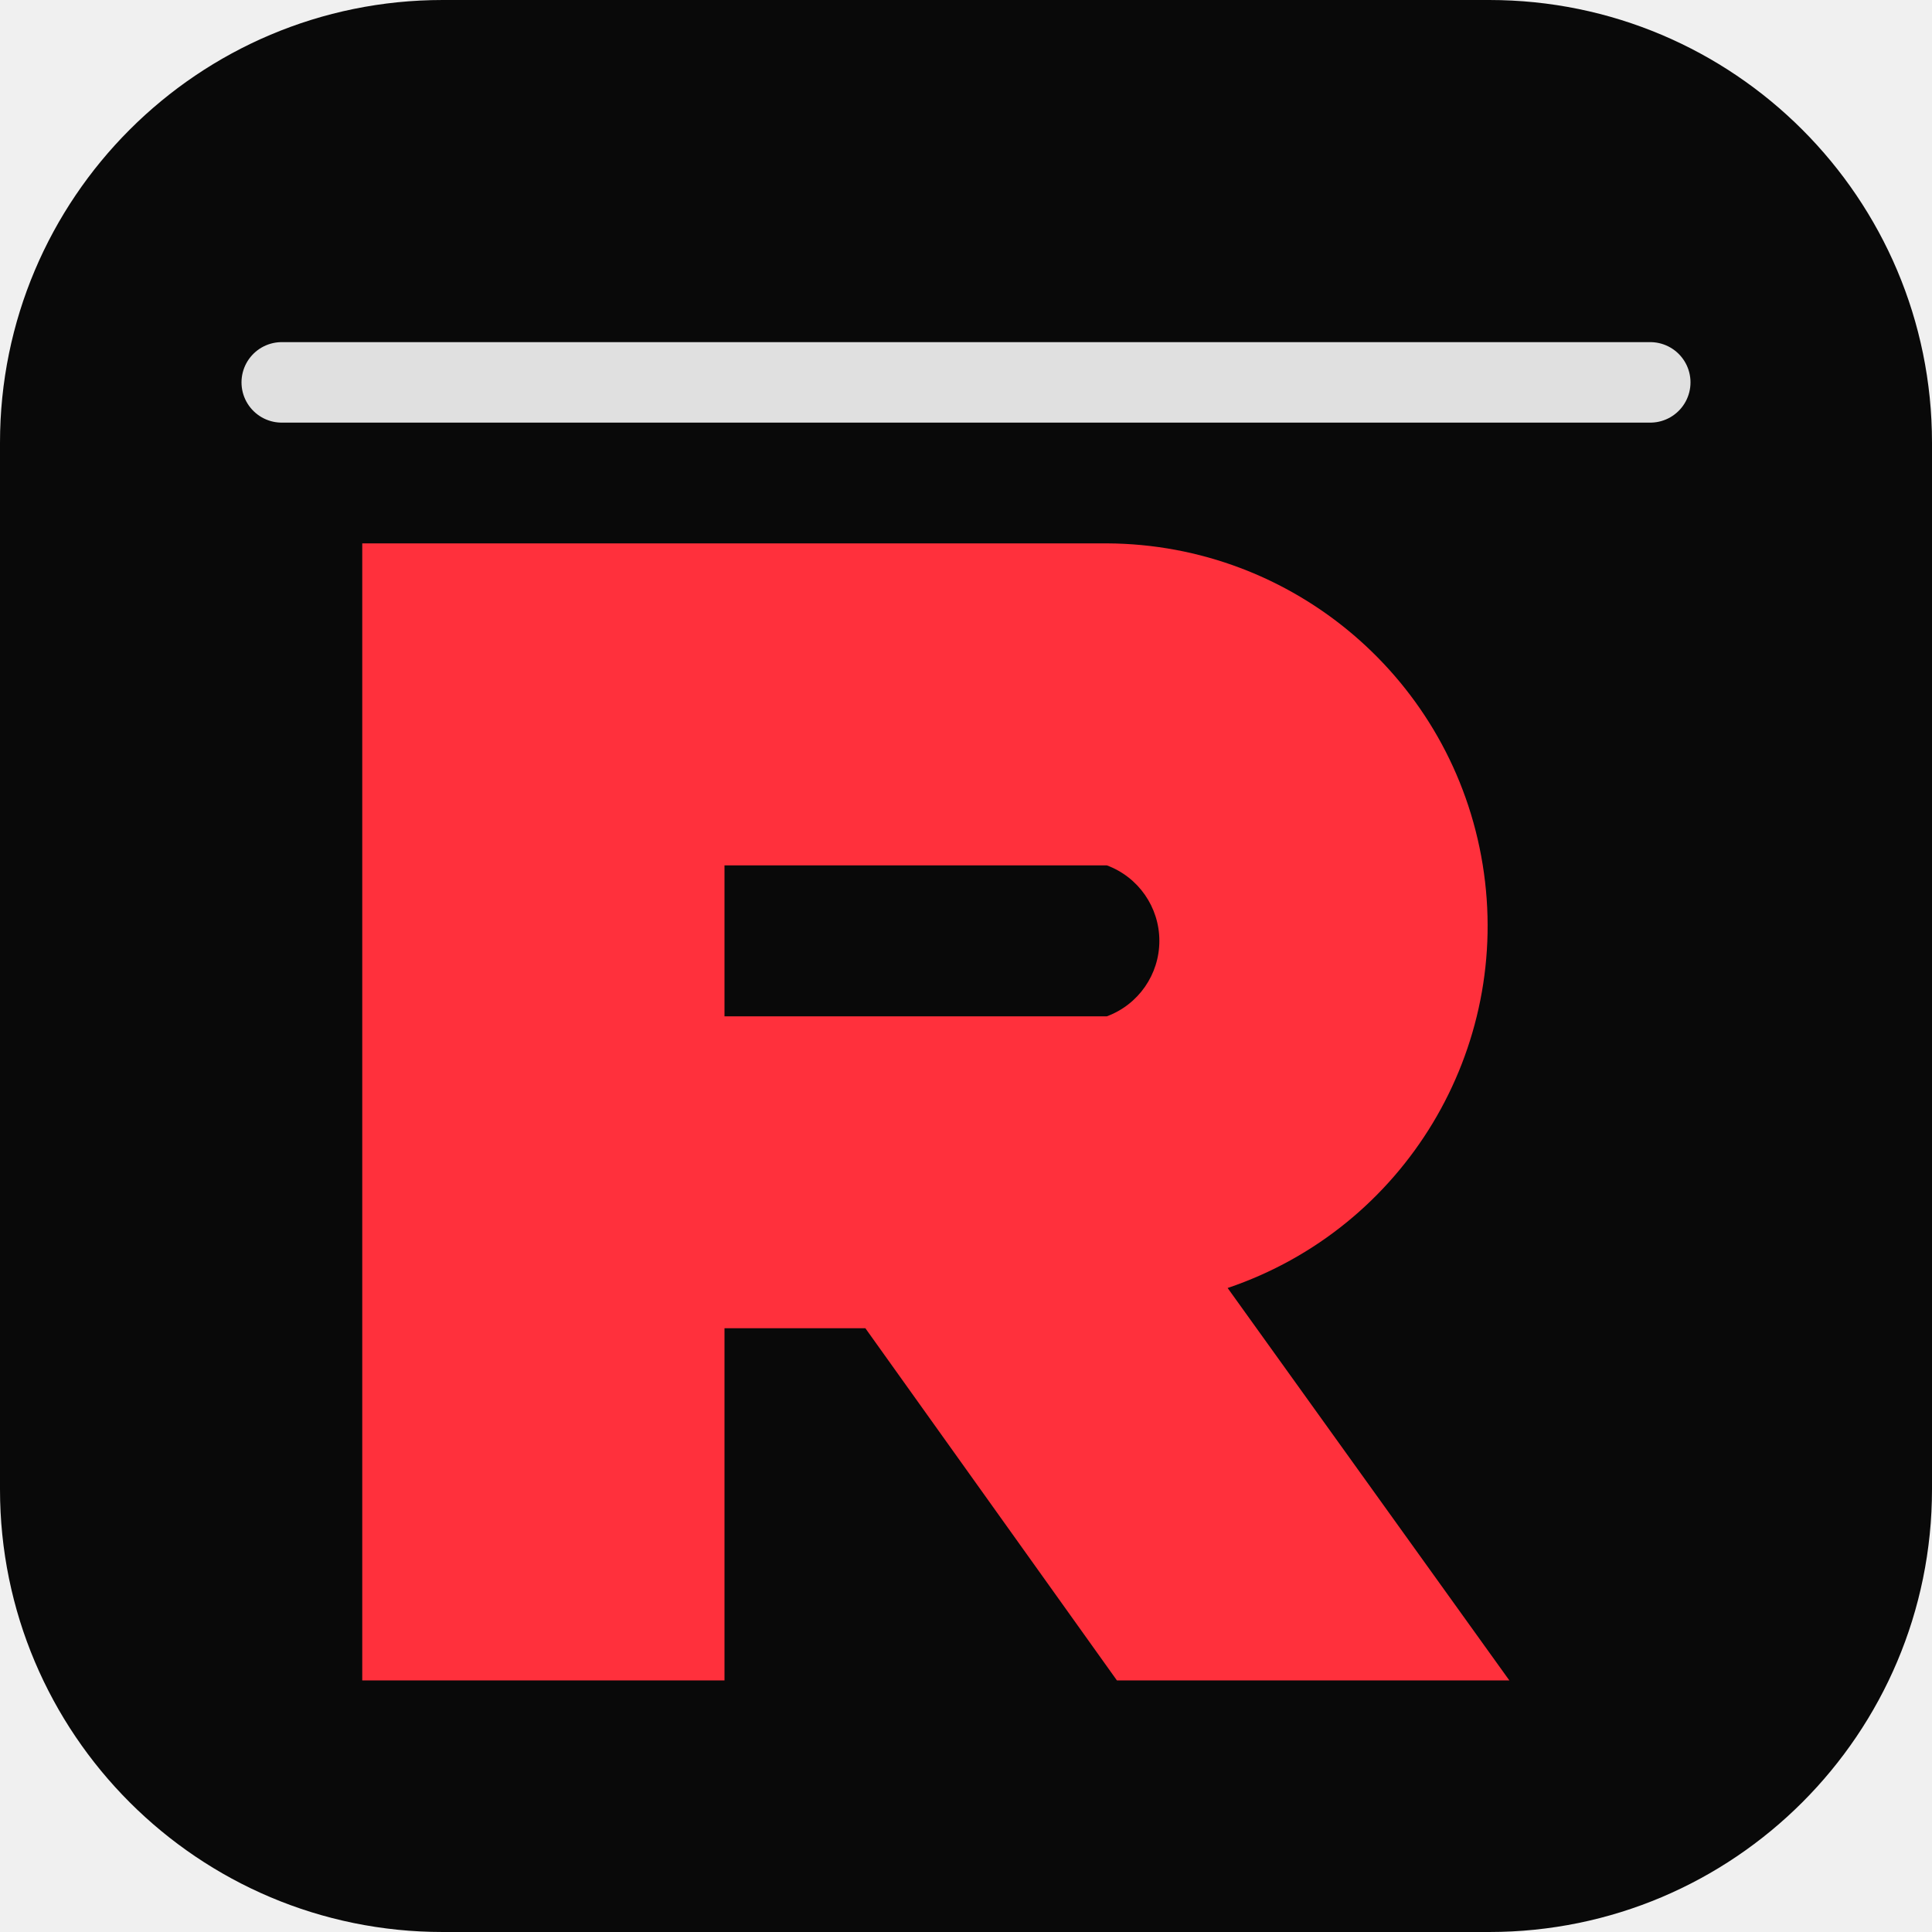
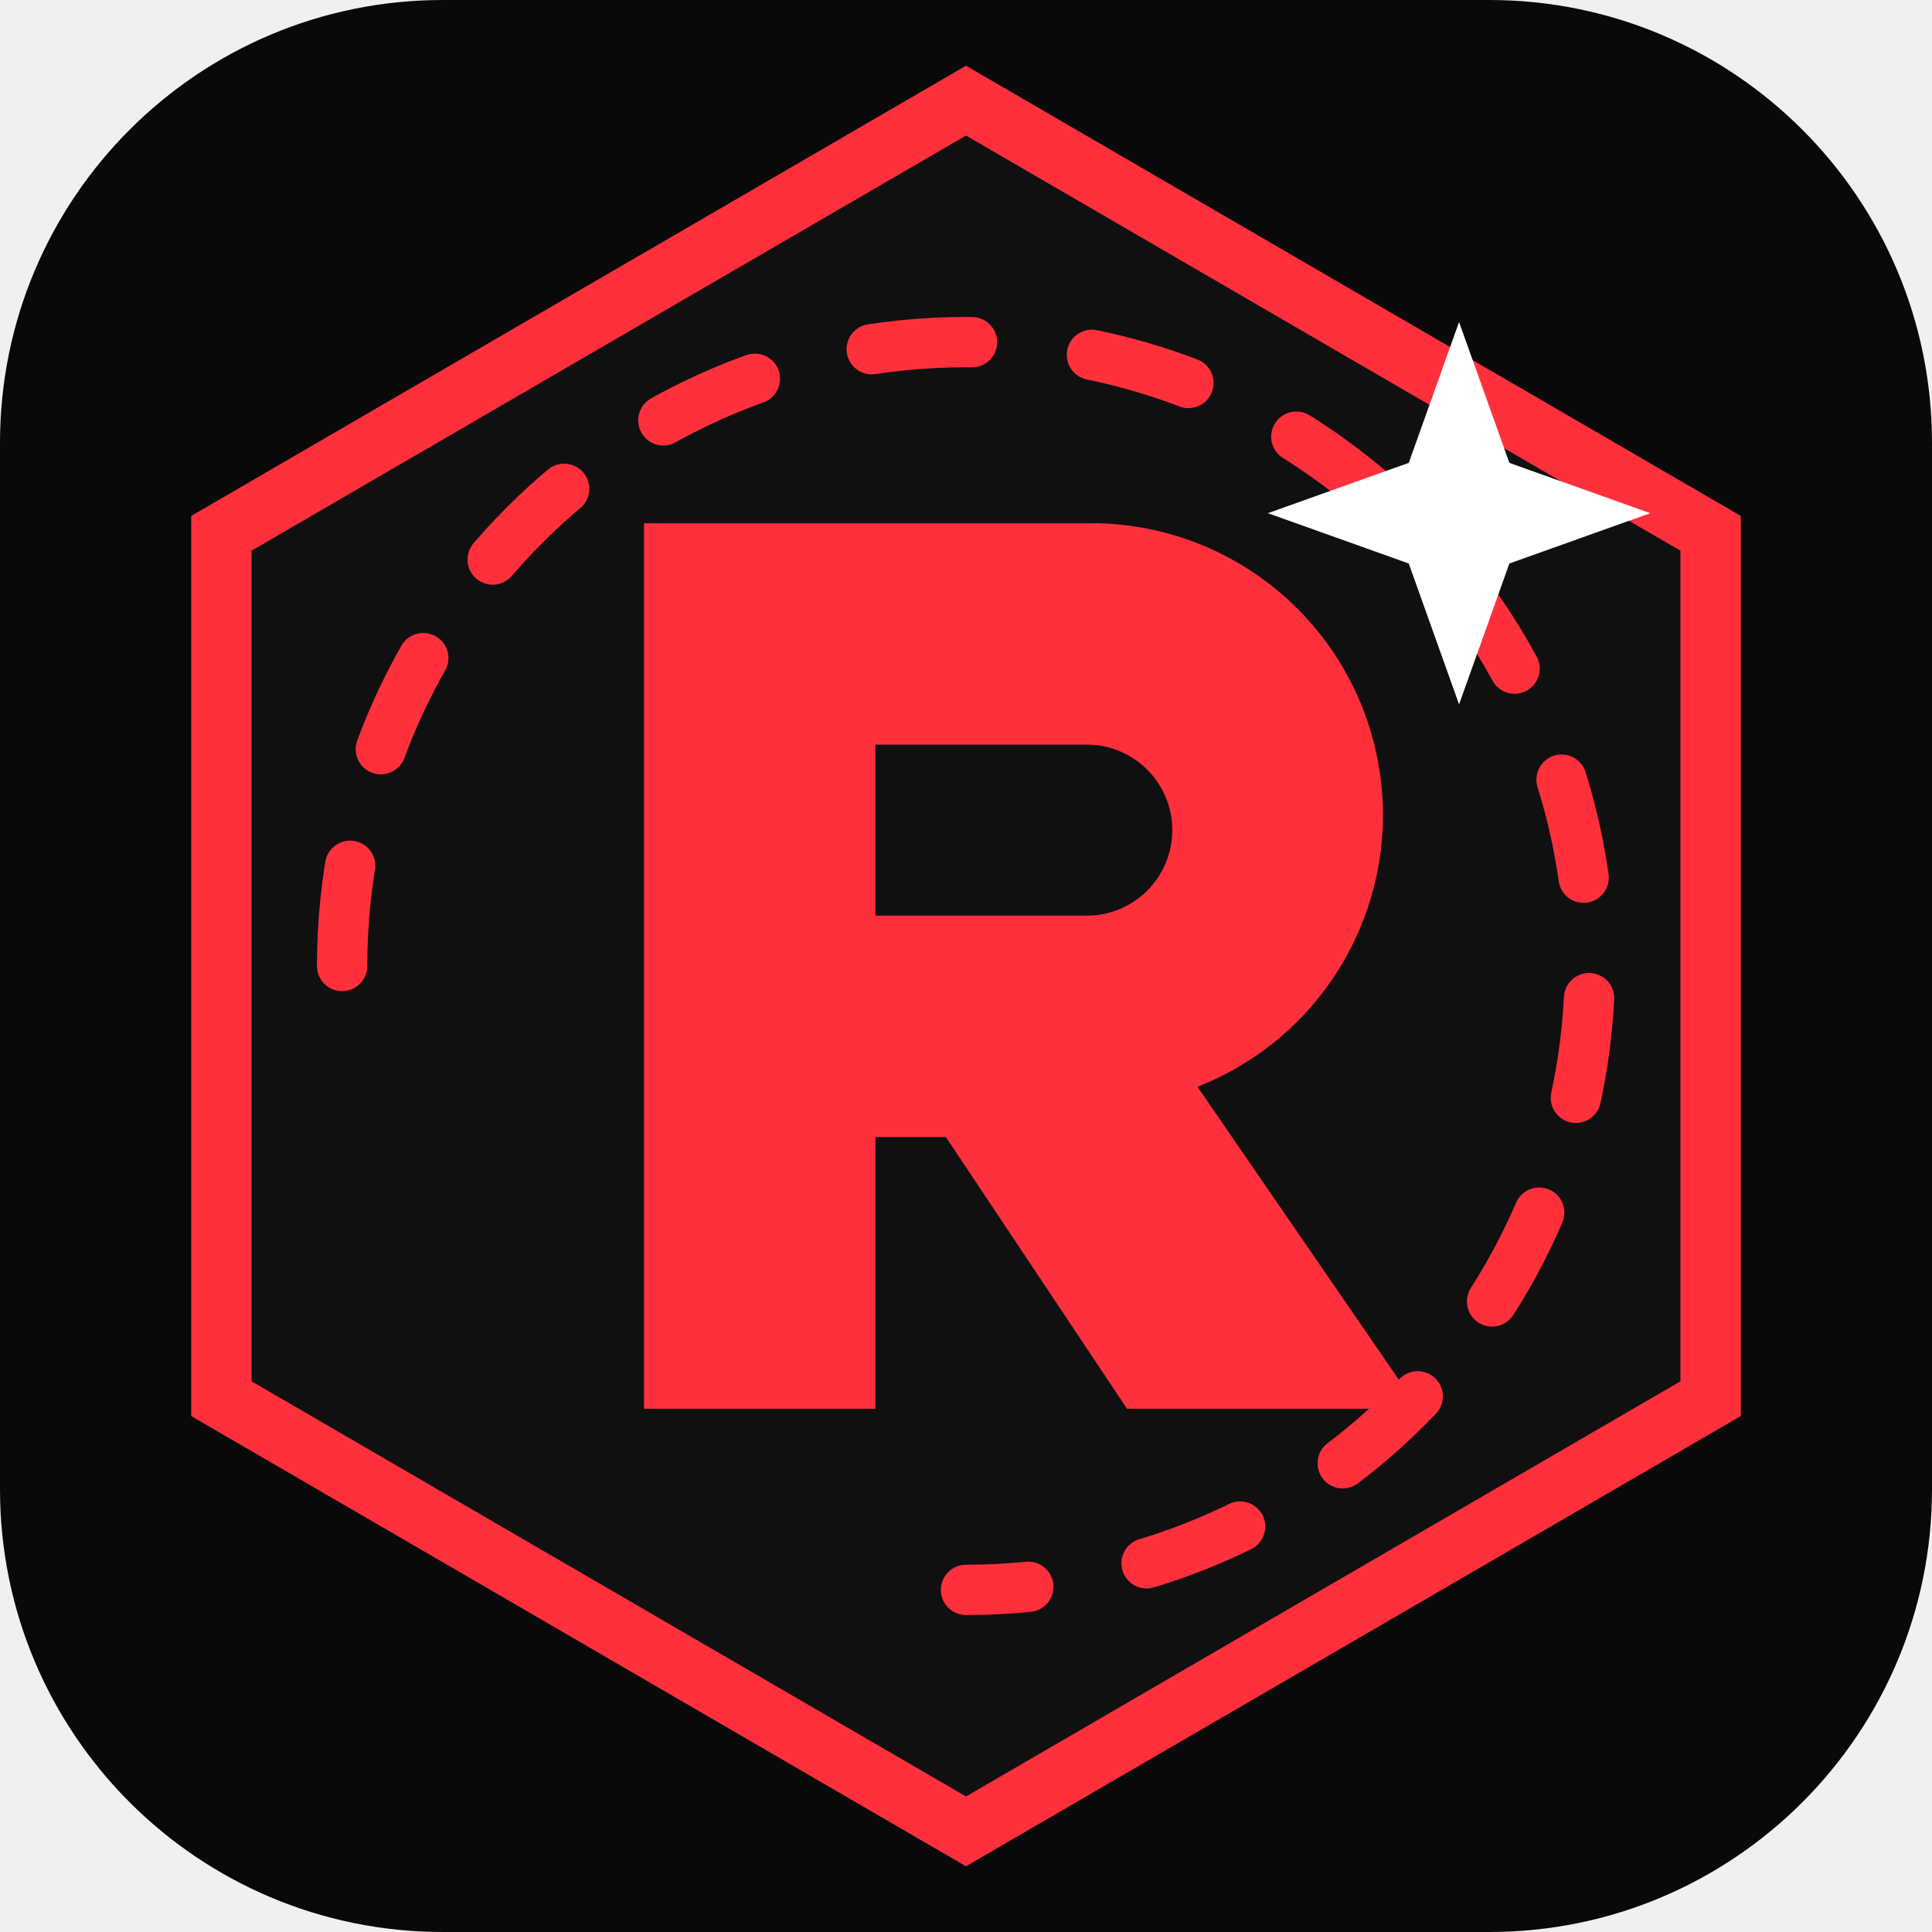
<svg xmlns="http://www.w3.org/2000/svg" viewBox="0 0 192 192">
  <rect width="192" height="192" rx="44" fill="#090909" />
-   <path d="M36 54h74a38 38 0 0 1 12 74l28 39h-39l-25-35H72v35H36V54Zm36 32v15h38a8 8 0 0 0 0-15H72Z" fill="#ff303c" />
-   <path d="M28 38h136" stroke="#f7f7f7" stroke-width="8" stroke-linecap="round" opacity=".9" />
+   <path d="M96 10 170 53v86l-74 43-74-43V53L96 10Z" fill="#101010" stroke="#ff303c" stroke-width="6" />
+   <path d="M34 96a62 62 0 0 1 124 0 62 62 0 0 1-62 62" fill="none" stroke="#ff303c" stroke-width="5" stroke-dasharray="10 12" stroke-linecap="round" />
+   <path d="M64 52h45a29 29 0 0 1 10 56l22 32h-29l-18-27h-7v27H64V52Zm23 22v17h21a8.5 8.5 0 0 0 0-17H87Z" fill="#ff303c" />
+   <path d="m145 32 5 14 14 5-14 5-5 14-5-14-14-5 14-5 5-14Z" fill="#fff" />
</svg>
